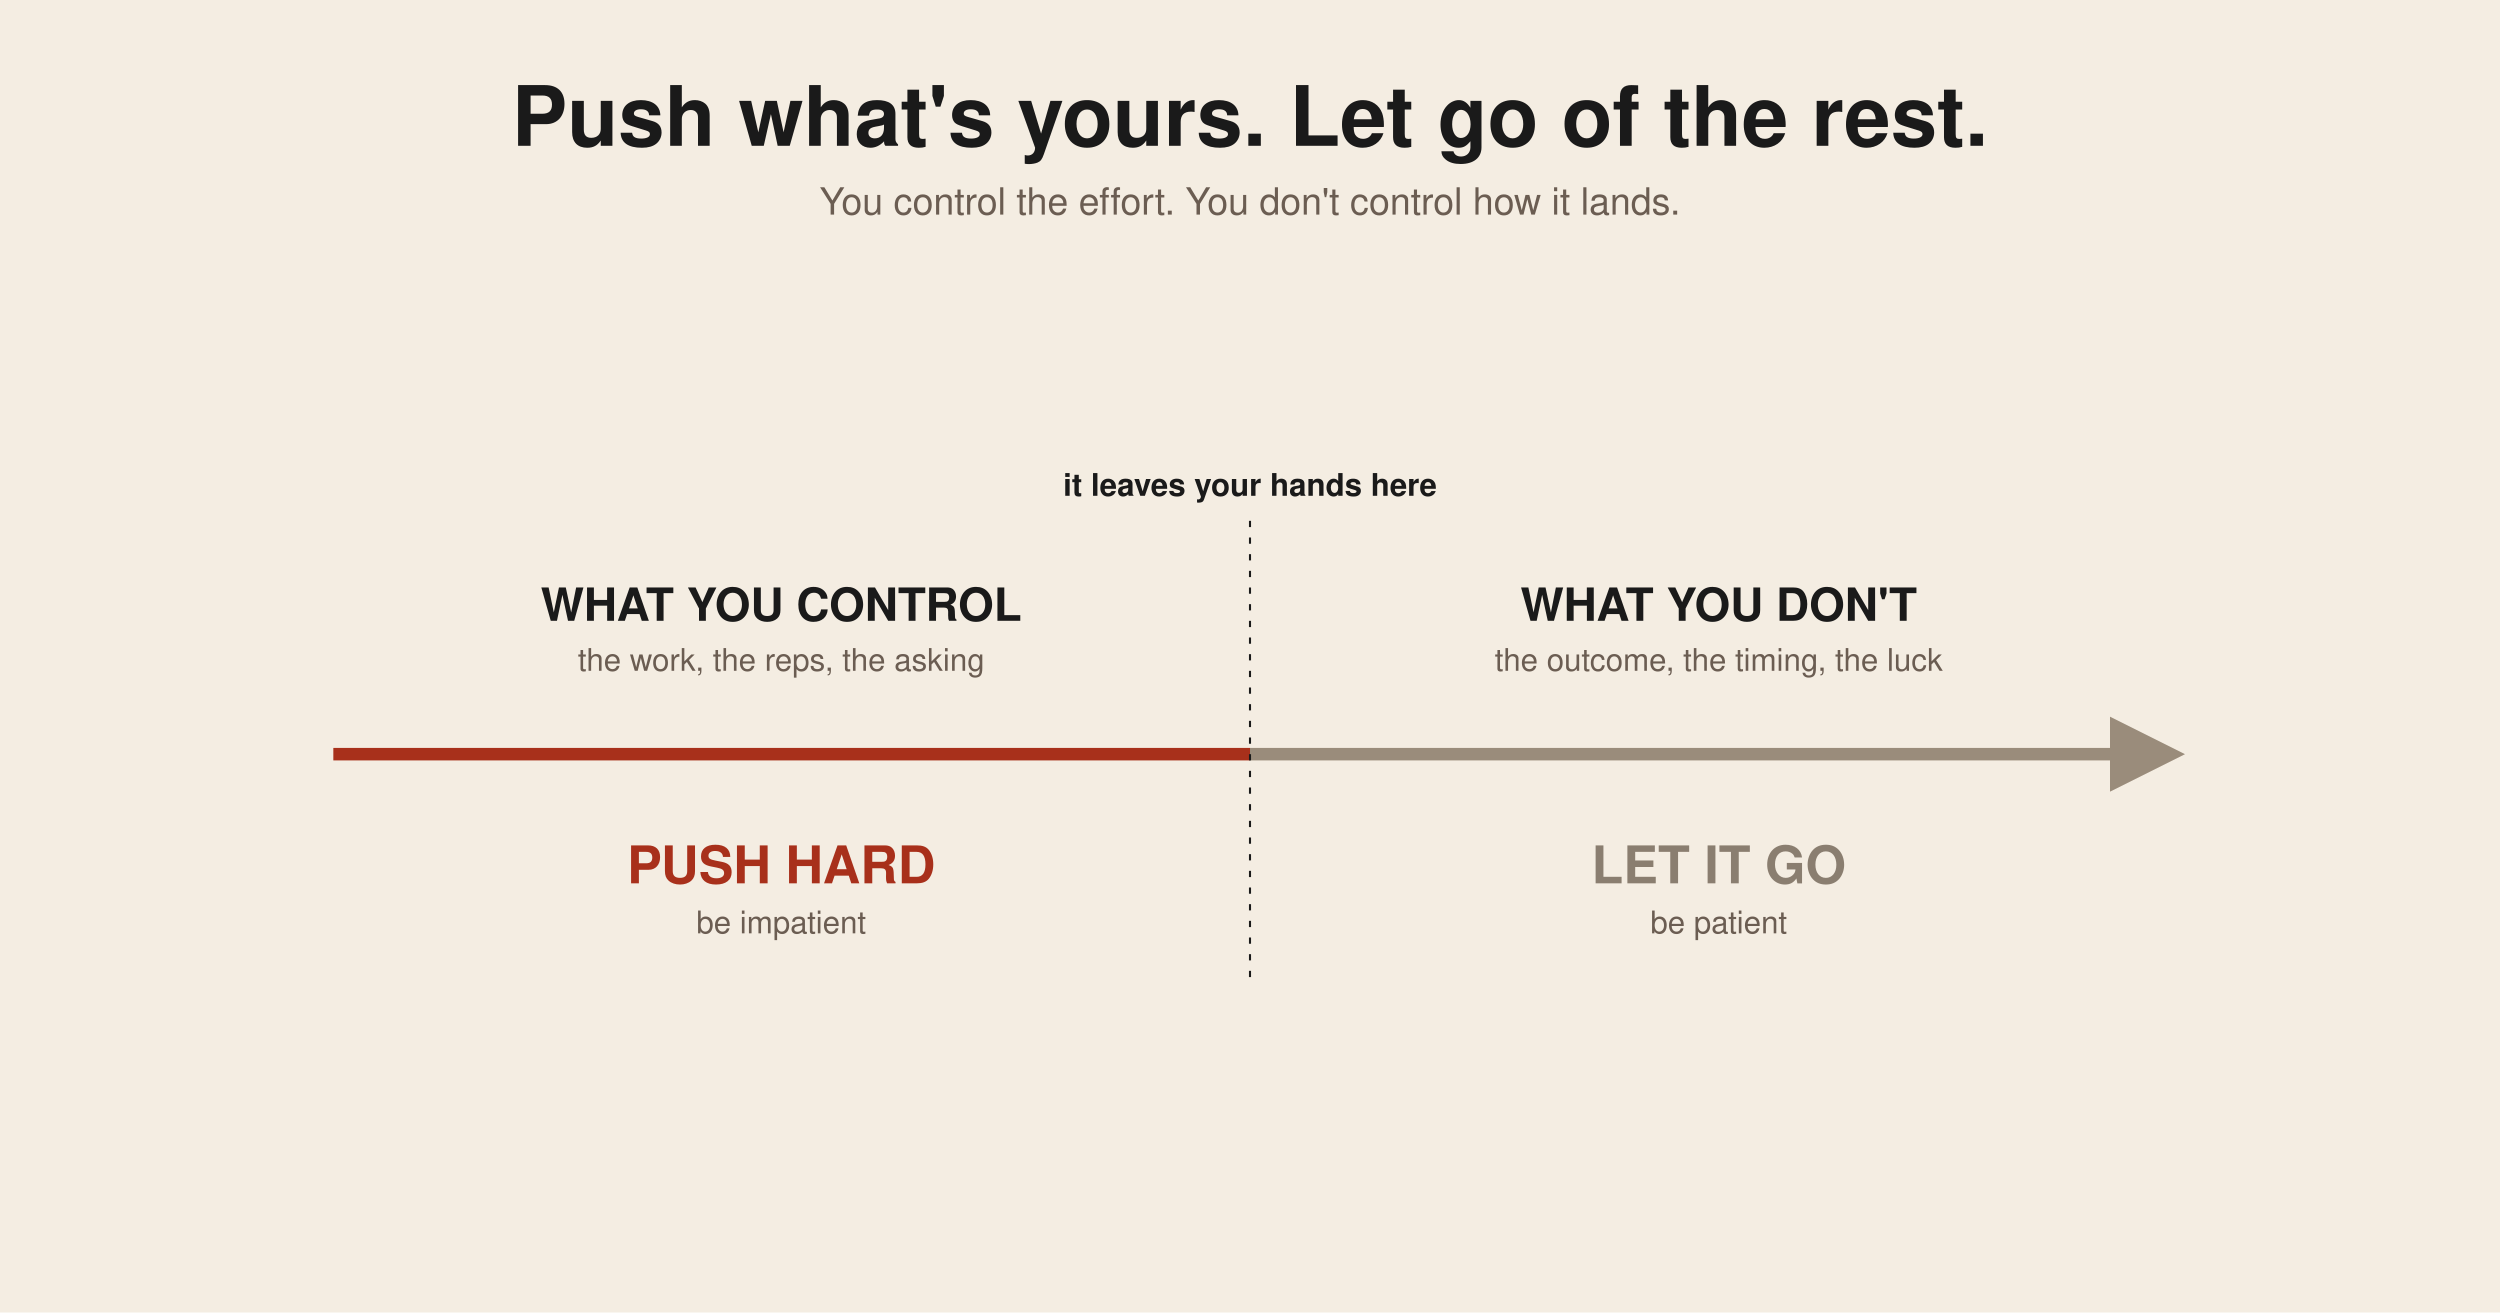
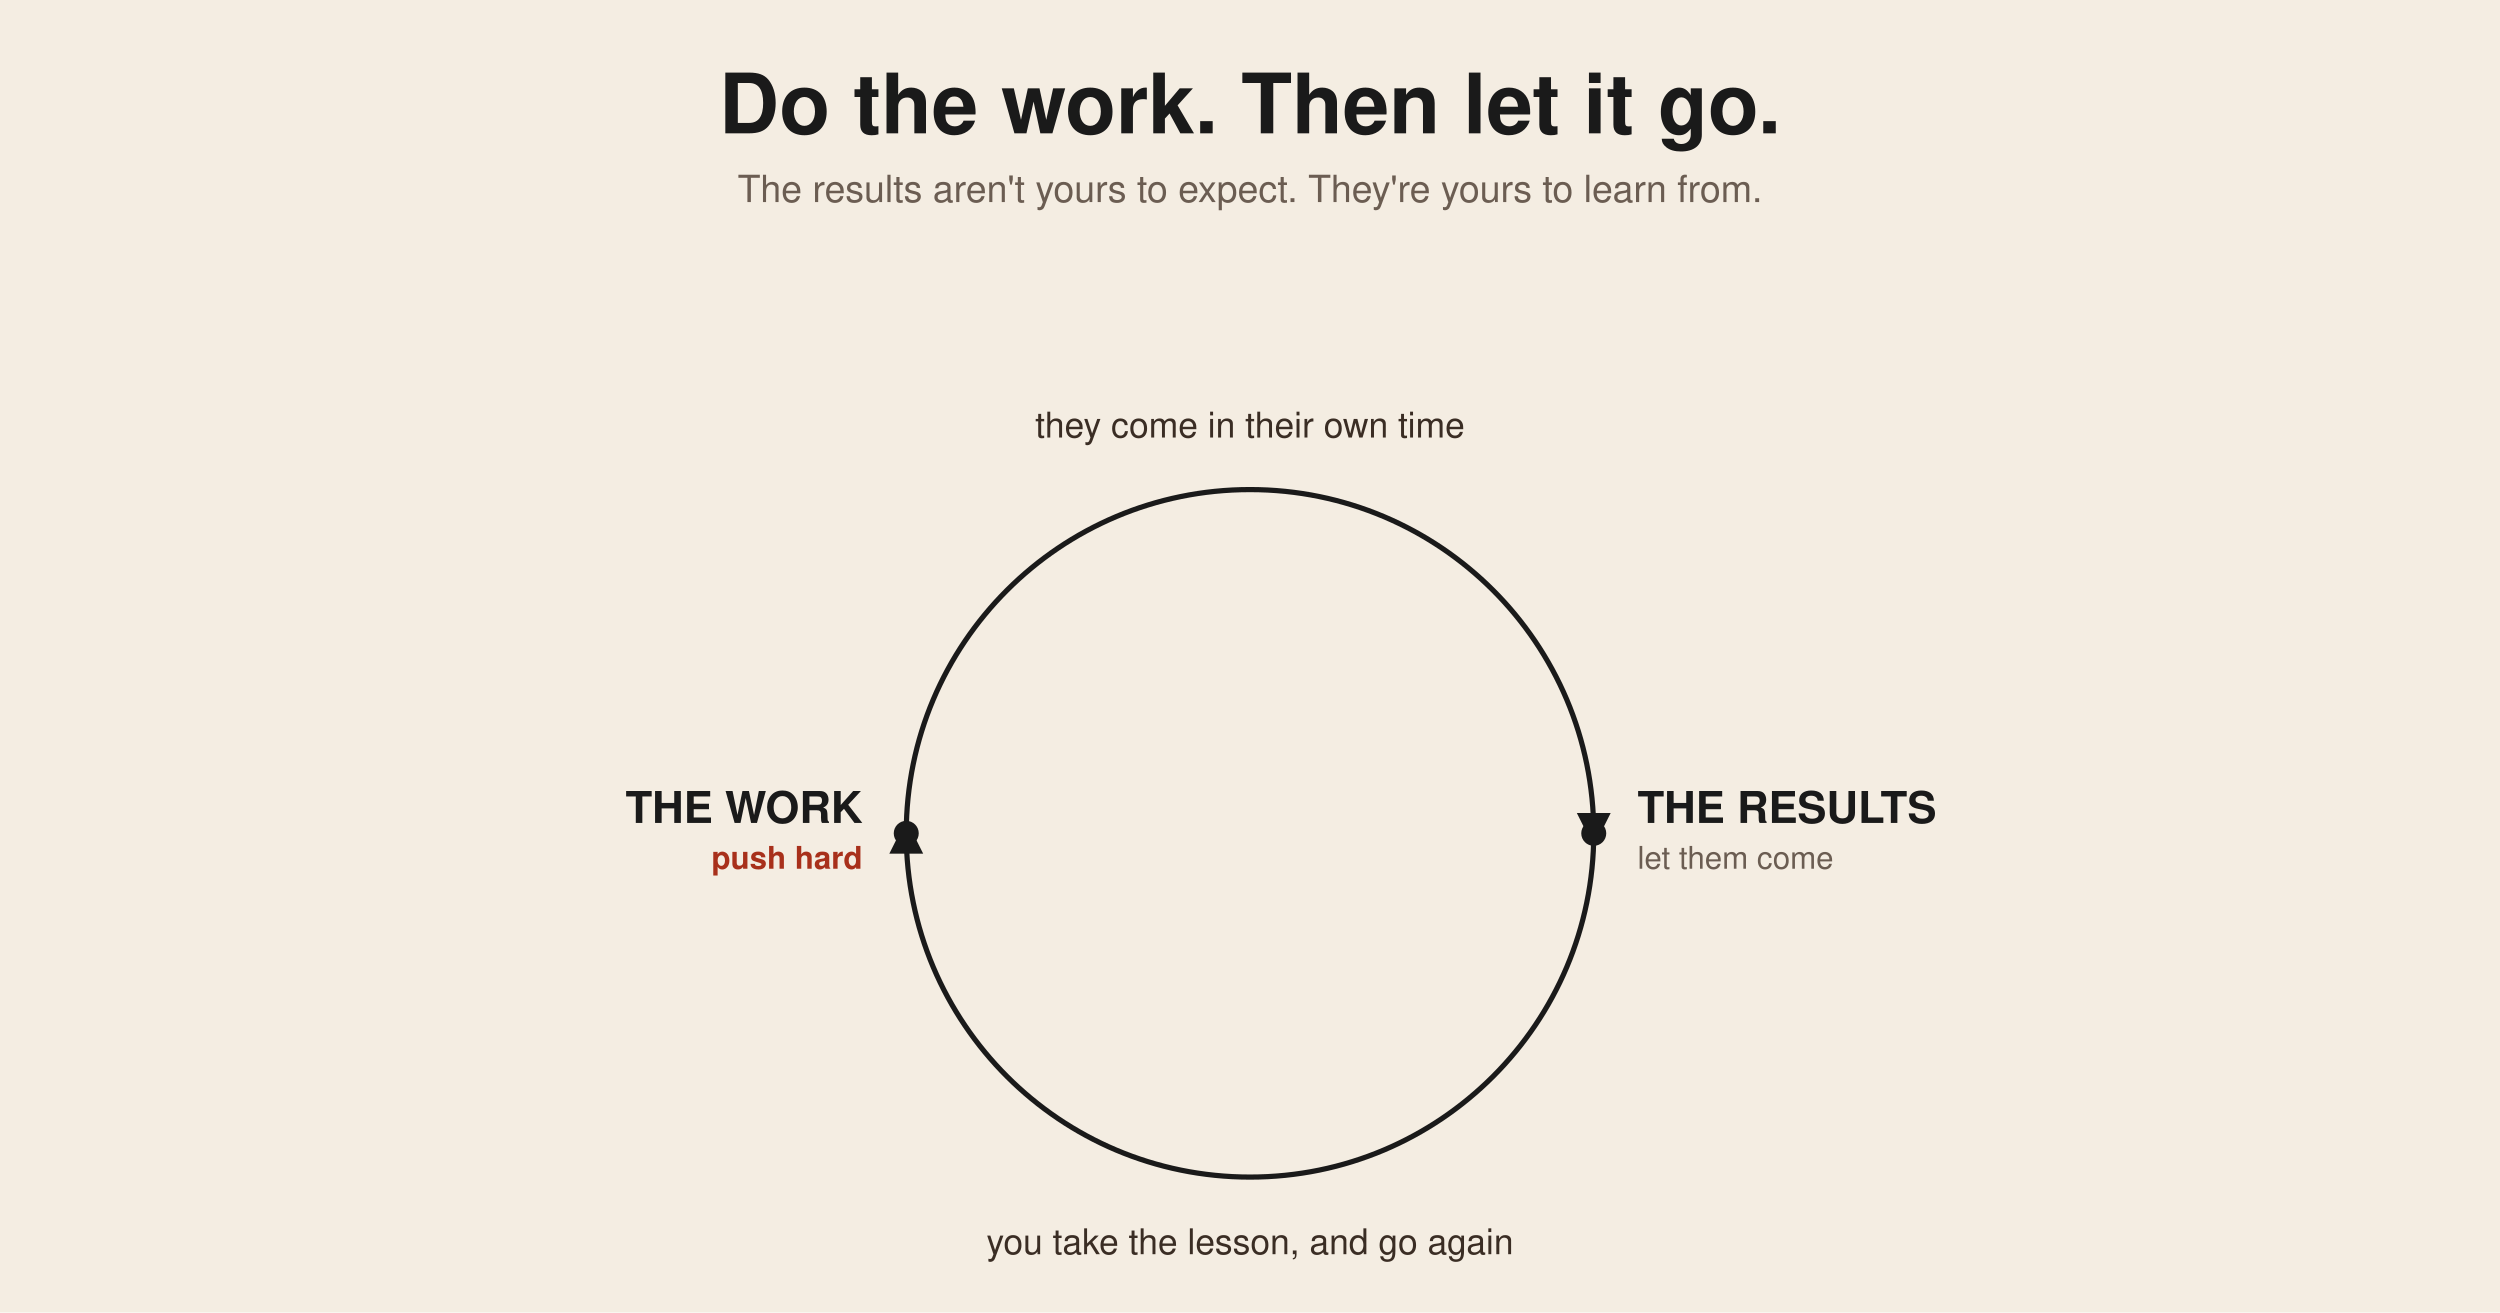
<svg xmlns="http://www.w3.org/2000/svg" viewBox="0 0 1200 630" font-family="'Helvetica Neue', Helvetica, Arial, sans-serif">
  <rect width="1200" height="630" fill="#F4EDE2" />
  <defs>
-     <marker id="end" viewBox="0 0 10 10" refX="7" refY="5" markerWidth="6" markerHeight="6" orient="auto-start-reverse">
-       <path d="M0,0 L10,5 L0,10 z" fill="#9A8C7B" />
+     <marker id="ink" viewBox="0 0 10 10" refX="6" refY="5" markerWidth="6.5" markerHeight="6.5" orient="auto-start-reverse">
+       <path d="M0,0 L10,5 L0,10 z" fill="#1A1A1A" />
    </marker>
  </defs>
-   <text x="600" y="70" text-anchor="middle" fill="#1A1A1A" font-size="40" font-weight="700">Push what's yours. Let go of the rest.</text>
-   <text x="600" y="103" text-anchor="middle" fill="#6B5D52" font-size="18">You control the effort. You don't control how it lands.</text>
-   <text x="375" y="298" text-anchor="middle" fill="#1A1A1A" font-size="22" font-weight="700">WHAT YOU CONTROL</text>
-   <text x="375" y="322" text-anchor="middle" fill="#6B5D52" font-size="15">the work, the reps, the asking</text>
-   <text x="825" y="298" text-anchor="middle" fill="#1A1A1A" font-size="22" font-weight="700">WHAT YOU DON'T</text>
-   <text x="825" y="322" text-anchor="middle" fill="#6B5D52" font-size="15">the outcome, the timing, the luck</text>
-   <line x1="160" y1="362" x2="600" y2="362" stroke="#A8301B" stroke-width="6" />
-   <line x1="600" y1="362" x2="1038" y2="362" stroke="#9A8C7B" stroke-width="6" marker-end="url(#end)" />
-   <line x1="600" y1="250" x2="600" y2="474" stroke="#1A1A1A" stroke-width="1" stroke-dasharray="3 5" />
-   <text x="600" y="238" text-anchor="middle" fill="#1A1A1A" font-size="15" font-weight="600">it leaves your hands here</text>
-   <text x="375" y="424" text-anchor="middle" fill="#A8301B" font-size="25" font-weight="700">PUSH HARD</text>
-   <text x="375" y="448" text-anchor="middle" fill="#6B5D52" font-size="15">be impatient</text>
-   <text x="825" y="424" text-anchor="middle" fill="#8A7E70" font-size="25" font-weight="700">LET IT GO</text>
-   <text x="825" y="448" text-anchor="middle" fill="#6B5D52" font-size="15">be patient</text>
+   <text x="600" y="64" text-anchor="middle" fill="#1A1A1A" font-size="40" font-weight="700">Do the work. Then let it go.</text>
+   <text x="600" y="97" text-anchor="middle" fill="#6B5D52" font-size="18">The results aren't yours to expect. They're yours to learn from.</text>
+   <path d="M435,400 A165,165 0 0 1 765,400" fill="none" stroke="#1A1A1A" stroke-width="2.5" marker-end="url(#ink)" />
+   <path d="M765,400 A165,165 0 0 1 435,400" fill="none" stroke="#1A1A1A" stroke-width="2.5" marker-end="url(#ink)" />
+   <text x="600" y="210" text-anchor="middle" fill="#3A2D24" font-size="17">they come in their own time</text>
+   <text x="600" y="602" text-anchor="middle" fill="#3A2D24" font-size="17">you take the lesson, and go again</text>
+   <circle cx="435" cy="400" r="6" fill="#1A1A1A" />
+   <circle cx="765" cy="400" r="6" fill="#1A1A1A" />
+   <text x="414" y="395" text-anchor="end" fill="#1A1A1A" font-size="21" font-weight="700">THE WORK</text>
+   <text x="414" y="417" text-anchor="end" fill="#A8301B" font-size="15" font-weight="600">push hard</text>
+   <text x="786" y="395" text-anchor="start" fill="#1A1A1A" font-size="21" font-weight="700">THE RESULTS</text>
+   <text x="786" y="417" text-anchor="start" fill="#6B5D52" font-size="15">let them come</text>
</svg>
